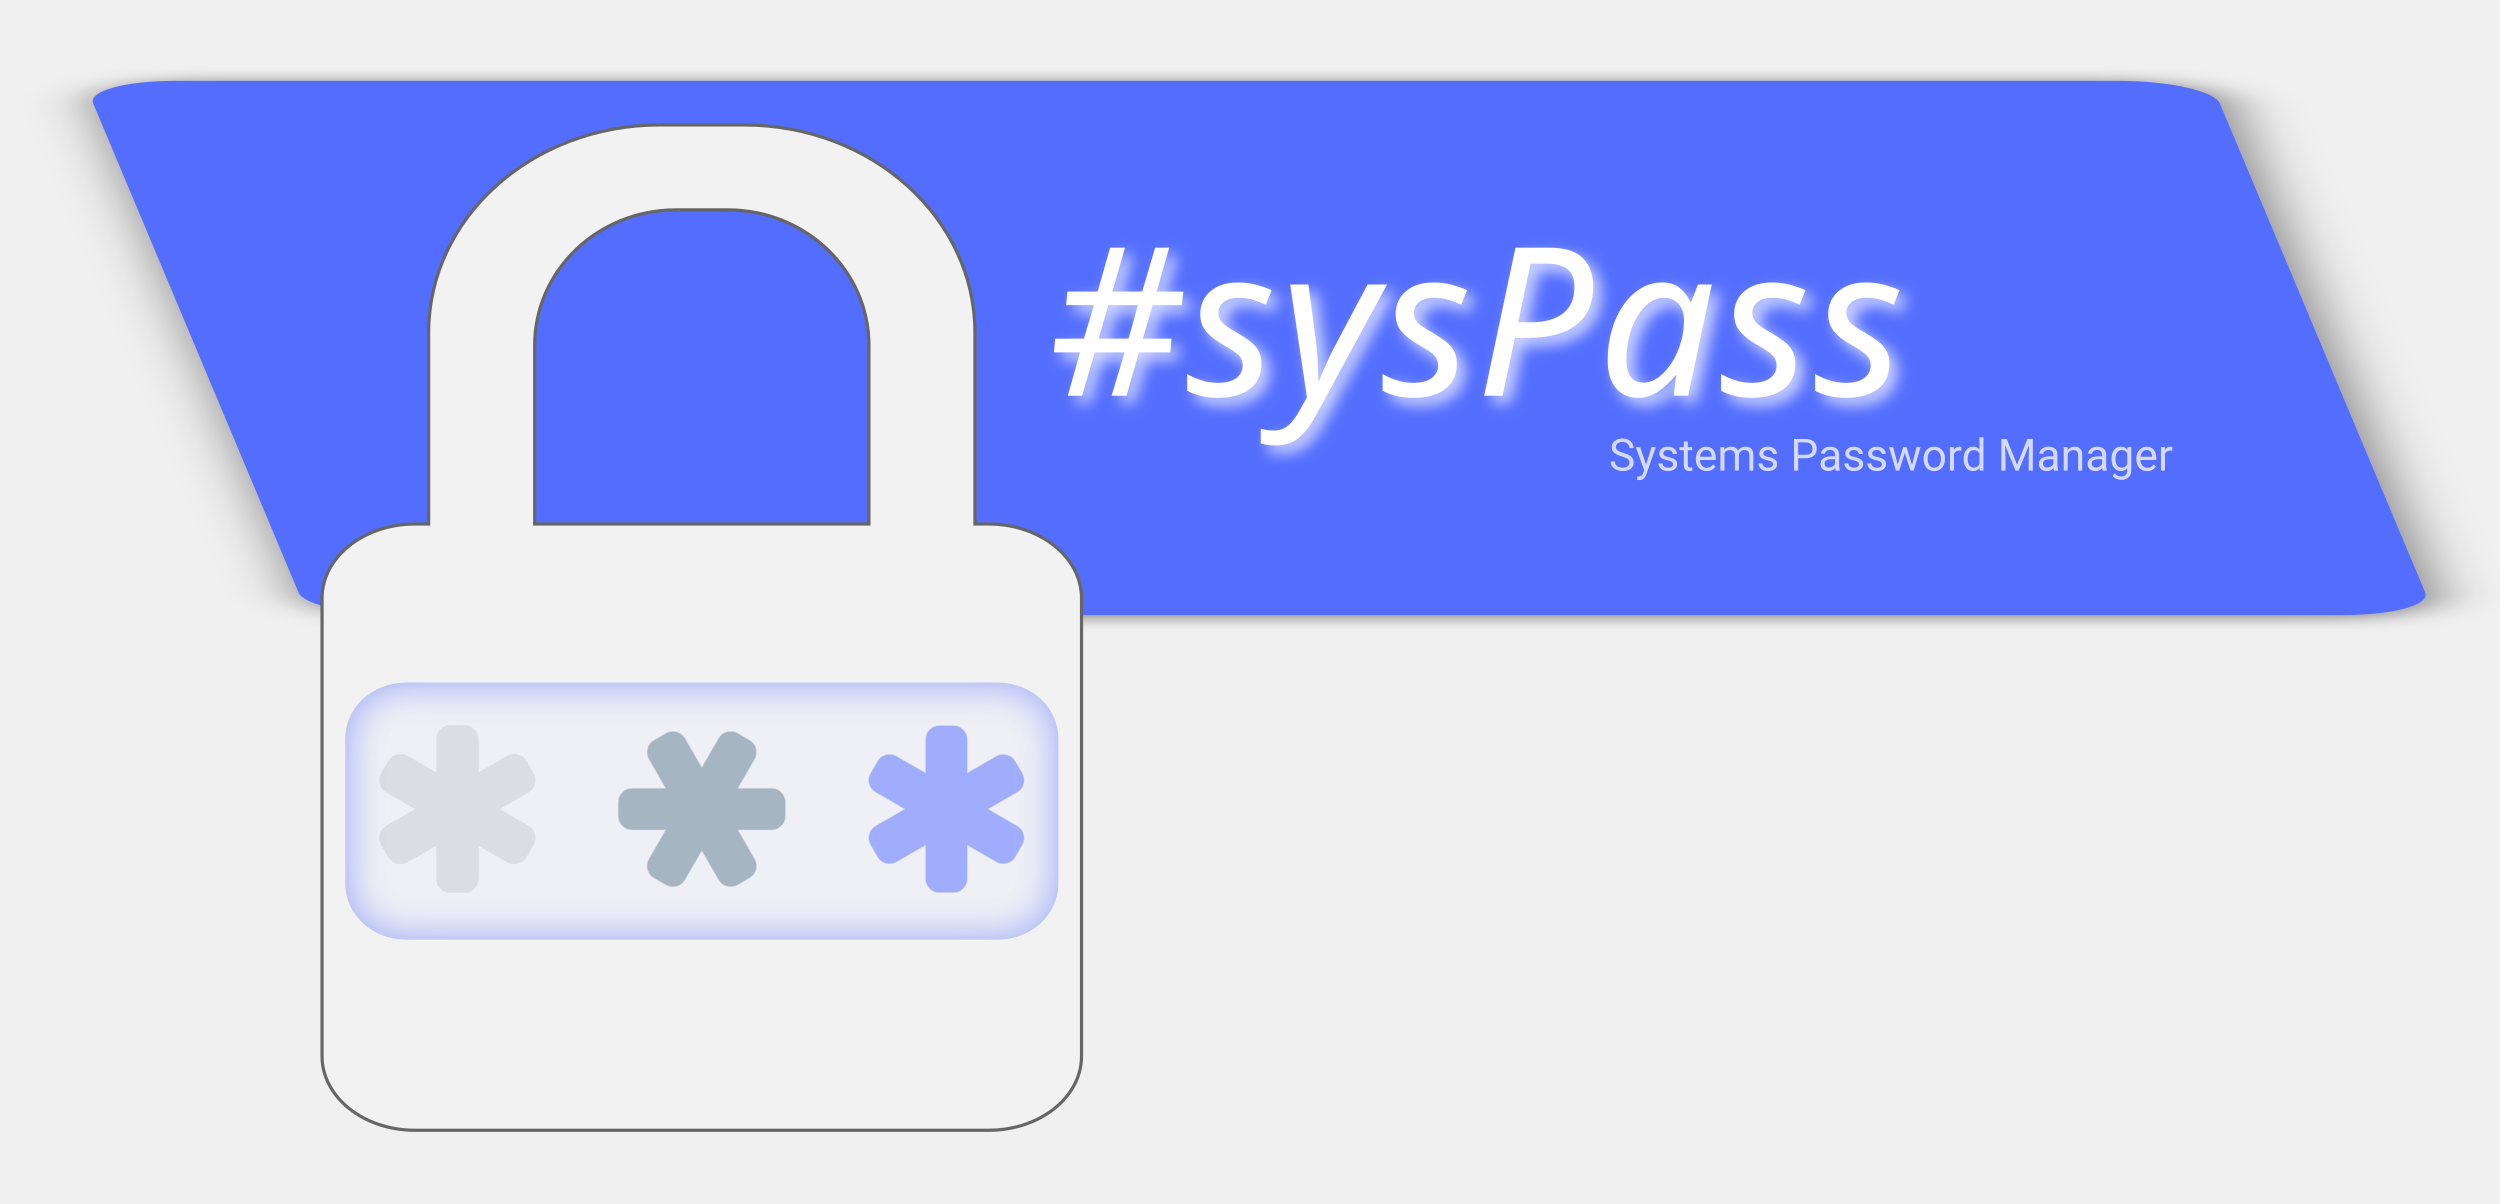
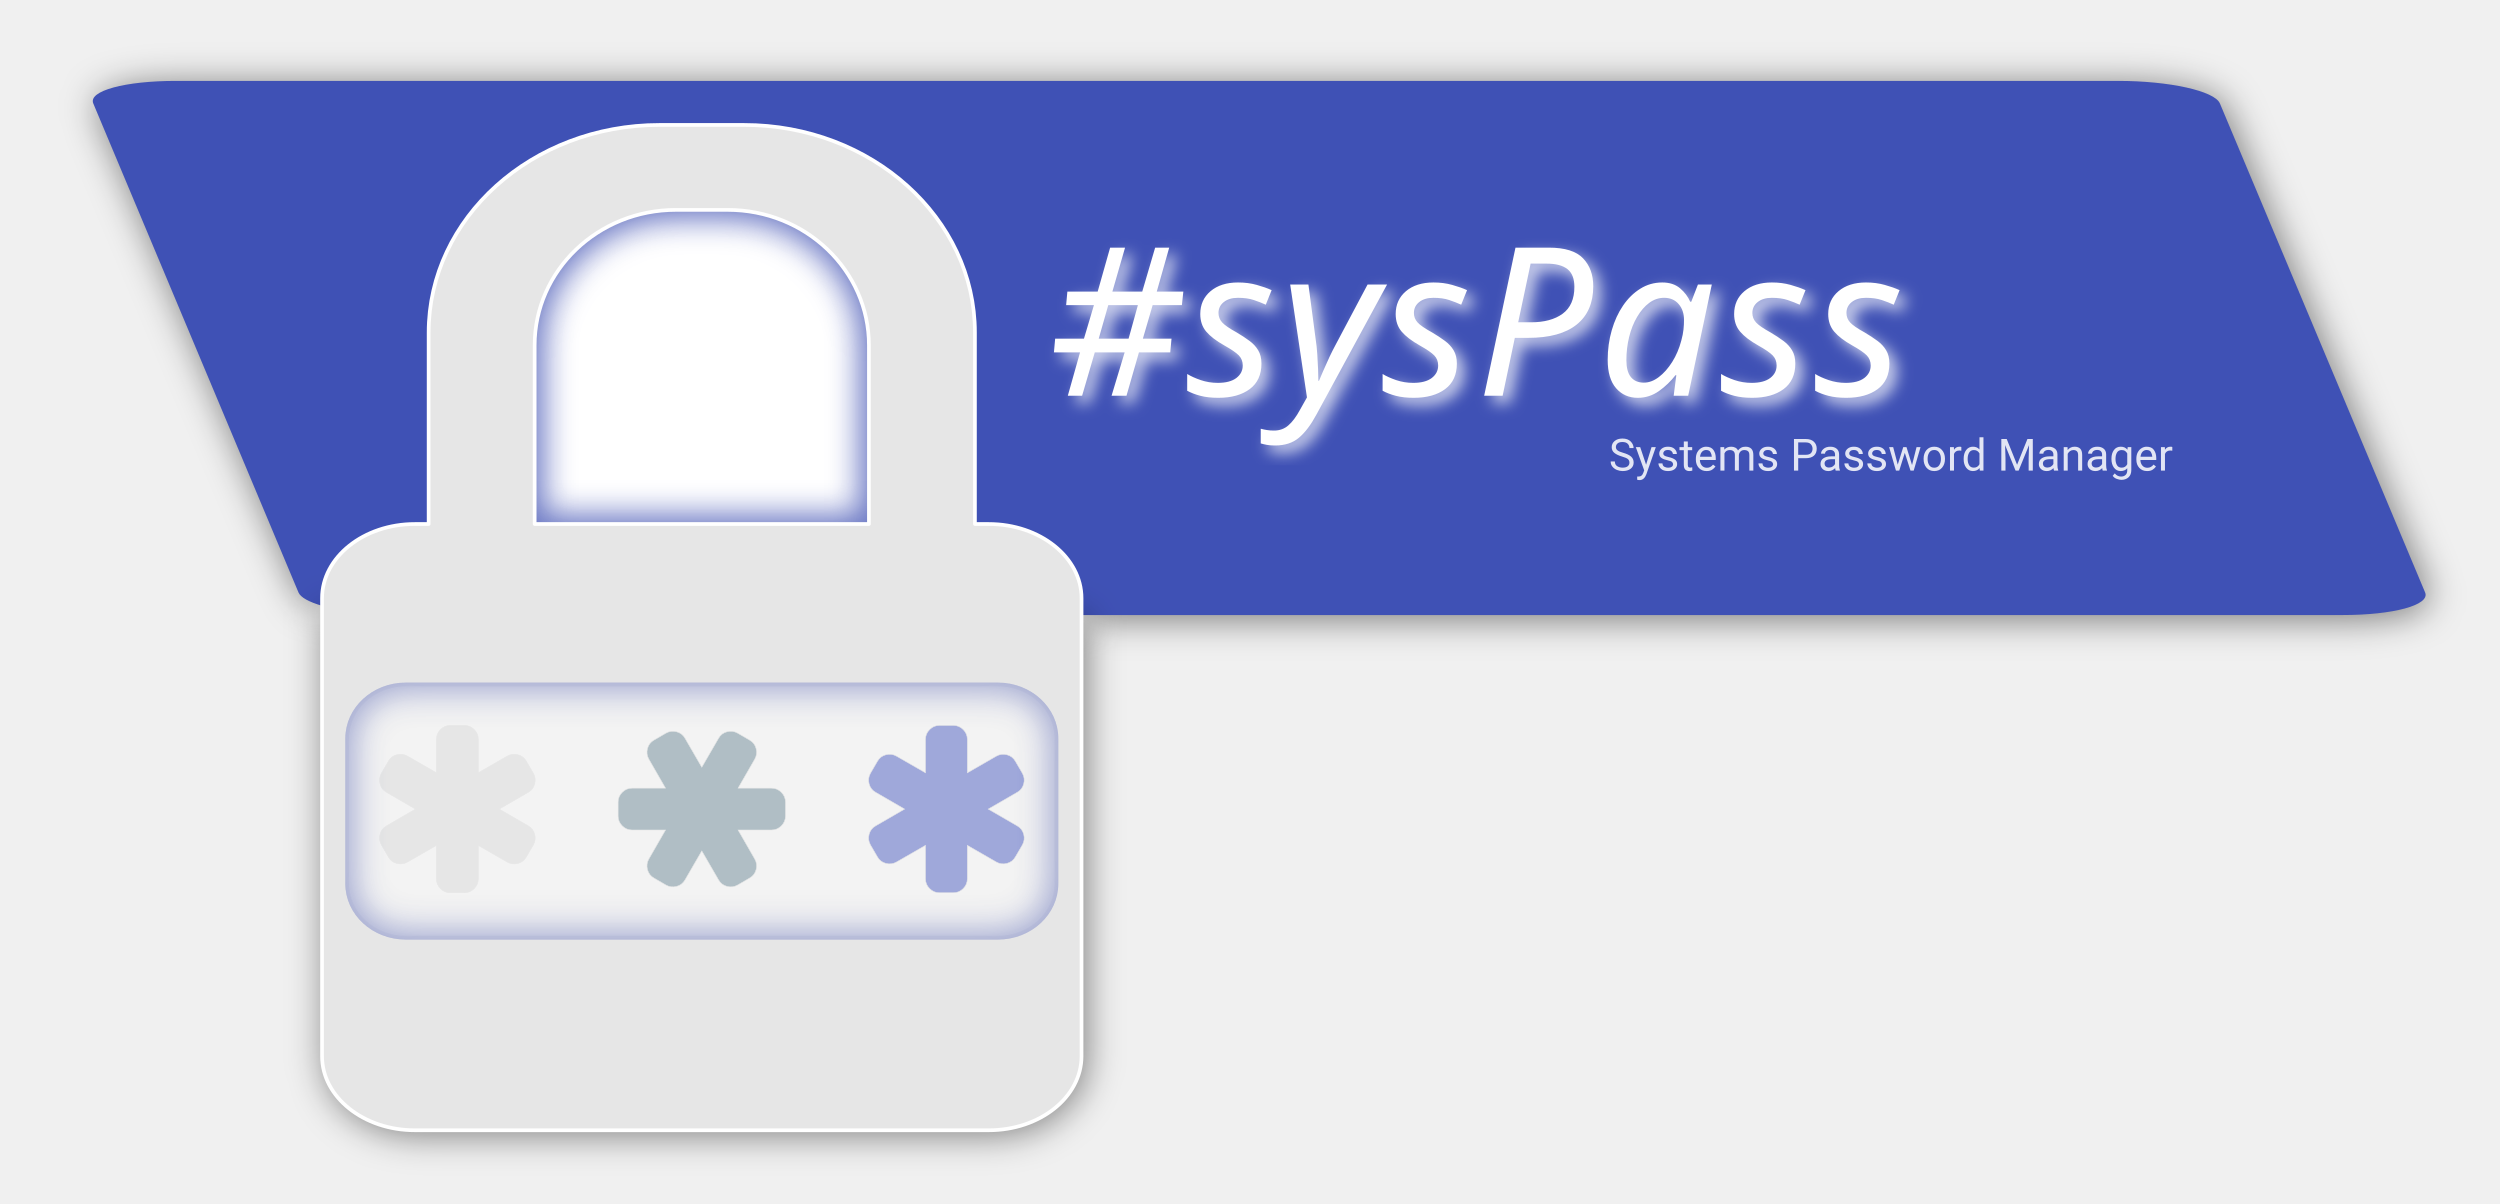
<svg xmlns="http://www.w3.org/2000/svg" xmlns:ns1="http://www.openswatchbook.org/uri/2009/osb" width="675" height="325" id="svg2985" version="1.1">
  <defs id="defs2987">
    <linearGradient id="linearGradient3841" ns1:paint="gradient">
      <stop style="stop-color:#607d8b;stop-opacity:1;" offset="0" id="stop3843" />
      <stop style="stop-color:#607d8b;stop-opacity:0;" offset="1" id="stop3845" />
    </linearGradient>
    <filter id="filter4485" color-interpolation-filters="sRGB">
      <feFlood flood-opacity="0.5" flood-color="rgb(0,0,0)" result="flood" id="feFlood4487" />
      <feComposite in="flood" in2="SourceGraphic" operator="in" result="composite1" id="feComposite4489" />
      <feGaussianBlur stdDeviation="5" result="blur" id="feGaussianBlur4491" />
      <feOffset dx="1" dy="1" result="offset" id="feOffset4493" />
      <feComposite in="SourceGraphic" in2="offset" operator="over" result="composite2" id="feComposite4495" />
    </filter>
    <filter color-interpolation-filters="sRGB" id="filter3878">
      <feGaussianBlur stdDeviation="5" result="result8" id="feGaussianBlur3880" />
      <feComposite result="result6" in="SourceGraphic" operator="in" in2="result8" id="feComposite3882" />
      <feComposite operator="in" result="result11" in2="result6" id="feComposite3884" />
-       <feFlood result="result10" in="result11" flood-opacity="0.75" flood-color="rgb(83,109,254)" id="feFlood3886" />
+       <feFlood result="result10" in="result11" flood-opacity="0.75" flood-color="rgb(63,81,181)" id="feFlood3886" />
      <feBlend mode="screen" in="result11" in2="result10" result="result12" id="feBlend3888" />
      <feComposite result="result2" operator="in" in2="SourceGraphic" in="result12" id="feComposite3890" />
    </filter>
    <filter id="filter3034-2" color-interpolation-filters="sRGB">
      <feFlood flood-opacity="0.751" flood-color="rgb(255,255,255)" result="flood" id="feFlood3036-2" />
      <feComposite in="flood" in2="SourceGraphic" operator="in" result="composite1" id="feComposite3038-6" />
      <feGaussianBlur stdDeviation="2" result="blur" id="feGaussianBlur3040-0" />
      <feOffset dx="2" dy="2" result="offset" id="feOffset3042-5" />
      <feComposite in="SourceGraphic" in2="offset" operator="over" result="composite2" id="feComposite3044-9" />
    </filter>
    <style type="text/css" id="style57">
    @font-face {
    font-family: 'Register';
    font-style: normal;
    font-weight: 400;
    src: url("register.eot");
    src: local('Register'),
    local('Register'),
    url("register.woff2") format('woff2'),
    url("register.ttf") format('truetype'),
    url('register.otf') format('otf');
    }
   </style>
  </defs>
  <g id="layer2" transform="translate(-2.516484,-106.5471)">
-     <rect style="fill:#536dfe;fill-opacity:1;fill-rule:evenodd;stroke:none;filter:url(#filter4485)" id="rect4164" width="346" height="354.045" x="143.165" y="63.008" rx="15" ry="15" transform="matrix(1.659519,0,0.1710385,0.4074057,-223.2359,102.7102)" />
-     <g id="g5235" transform="translate(-128,36)">
-       <g transform="matrix(0.8779626,0,0,0.8519073,217.4825,104.2788)" id="g4160" style="fill:#f2f2f2;stroke:#666666;overflow:visible">
-         <path id="path4152" transform="matrix(1.139001,0,0,1.173837,-247.7127,-122.4063)" d="m 308.594,104.281 c -34.427,0 -62.344,25.105 -62.344,56.062 l 0,51.688 -3.719,0 c -13.84,0 -25.062,8.983 -25.062,20.031 l 0,123.656 c 0,11.048 11.222,20 25.062,20 l 154.938,0 c 13.84,0 25.062,-8.952 25.062,-20 l 0,-123.656 c 0,-11.048 -11.222,-20.031 -25.062,-20.031 l -3.719,0 0,-51.688 c 0,-30.957 -27.918,-56.062 -62.344,-56.062 l -22.812,0 z m 4.406,22.938 14,0 c 21.065,0 38.125,16.365 38.125,36.562 l 0,48.25 -90.25,0 0,-48.25 c 0,-20.198 17.06,-36.562 38.125,-36.562 z" style="fill:#f2f2f2;stroke:#666666;stroke-width:0.865" />
-       </g>
-       <path style="fill:#cccccc;fill-opacity:1;stroke:#cccccc;stroke-width:0.144;stroke-miterlimit:4;stroke-dasharray:none" id="path3041" d="m 234.877,284.469 q -1.353,-0.765 -1.75,-2.28 -0.397,-1.515 0.368,-2.868 l 1.883,-3.236 q 0.765,-1.353 2.28,-1.75 1.515,-0.397 2.868,0.368 l 7.826,4.501 0,-9.032 q 0,-1.53 1.118,-2.648 1.118,-1.118 2.648,-1.118 l 3.766,0 q 1.53,0 2.648,1.118 1.118,1.118 1.118,2.648 l 0,9.032 7.826,-4.501 q 1.353,-0.765 2.868,-0.368 1.515,0.397 2.28,1.75 l 1.883,3.236 q 0.765,1.353 0.368,2.868 -0.397,1.515 -1.75,2.28 L 265.297,289 l 7.826,4.531 q 1.353,0.765 1.75,2.28 0.397,1.515 -0.368,2.868 l -1.883,3.236 q -0.765,1.353 -2.28,1.75 -1.515,0.397 -2.868,-0.368 l -7.826,-4.501 0,9.032 q 0,1.53 -1.118,2.648 -1.118,1.118 -2.648,1.118 l -3.766,0 q -1.53,0 -2.648,-1.118 -1.118,-1.118 -1.118,-2.648 l 0,-9.032 -7.826,4.501 q -1.353,0.765 -2.868,0.368 -1.515,-0.397 -2.28,-1.75 l -1.883,-3.236 q -0.765,-1.353 -0.368,-2.868 0.397,-1.515 1.75,-2.28 L 242.703,289 z" />
-       <path style="fill:#607d8b;fill-opacity:1;stroke:#cccccc;stroke-width:0.144;stroke-miterlimit:4;stroke-dasharray:none" id="path3041-6" d="m 315.469,308.123 q -0.765,1.353 -2.28,1.75 -1.515,0.397 -2.868,-0.368 l -3.236,-1.883 q -1.353,-0.765 -1.75,-2.28 -0.397,-1.515 0.368,-2.868 l 4.501,-7.826 -9.032,0 q -1.53,0 -2.648,-1.118 -1.118,-1.118 -1.118,-2.648 l 0,-3.766 q 0,-1.53 1.118,-2.648 1.118,-1.118 2.648,-1.118 l 9.032,0 -4.501,-7.826 q -0.765,-1.353 -0.368,-2.868 0.397,-1.515 1.75,-2.28 l 3.236,-1.883 q 1.353,-0.765 2.868,-0.368 1.515,0.397 2.28,1.75 l 4.531,7.826 4.531,-7.826 q 0.765,-1.353 2.28,-1.75 1.515,-0.397 2.868,0.368 l 3.236,1.883 q 1.353,0.765 1.75,2.28 0.397,1.515 -0.368,2.868 l -4.501,7.826 9.032,0 q 1.53,0 2.648,1.118 1.118,1.118 1.118,2.648 l 0,3.766 q 0,1.53 -1.118,2.648 -1.118,1.118 -2.648,1.118 l -9.032,0 4.501,7.826 q 0.765,1.353 0.368,2.868 -0.397,1.515 -1.75,2.28 l -3.236,1.883 q -1.353,0.765 -2.868,0.368 -1.515,-0.397 -2.28,-1.75 L 320,300.297 z" />
-       <path style="fill:#536dfe;fill-opacity:1;stroke:#cccccc;stroke-width:0.144;stroke-miterlimit:4;stroke-dasharray:none" id="path3041-1" d="m 366.924,284.469 q -1.353,-0.765 -1.75,-2.28 -0.397,-1.515 0.368,-2.868 l 1.883,-3.236 q 0.765,-1.353 2.28,-1.75 1.515,-0.397 2.868,0.368 l 7.826,4.501 0,-9.032 q 0,-1.53 1.118,-2.648 1.118,-1.118 2.648,-1.118 l 3.766,0 q 1.53,0 2.648,1.118 1.118,1.118 1.118,2.648 l 0,9.032 7.826,-4.501 q 1.353,-0.765 2.868,-0.368 1.515,0.397 2.28,1.75 l 1.883,3.236 q 0.765,1.353 0.368,2.868 -0.397,1.515 -1.75,2.28 L 397.345,289 l 7.826,4.531 q 1.353,0.765 1.75,2.28 0.397,1.515 -0.368,2.868 l -1.883,3.236 q -0.765,1.353 -2.28,1.75 -1.515,0.397 -2.868,-0.368 l -7.826,-4.501 0,9.032 q 0,1.53 -1.118,2.648 -1.118,1.118 -2.648,1.118 l -3.766,0 q -1.53,0 -2.648,-1.118 -1.118,-1.118 -1.118,-2.648 l 0,-9.032 -7.826,4.501 q -1.353,0.765 -2.868,0.368 -1.515,-0.397 -2.28,-1.75 l -1.883,-3.236 q -0.765,-1.353 -0.368,-2.868 0.397,-1.515 1.75,-2.28 L 374.75,289 z" />
-     </g>
-     <rect style="opacity:0.5;fill:#e6e6e6;fill-opacity:1;fill-rule:evenodd;stroke:#cccccc;stroke-width:1.012;stroke-linecap:round;stroke-linejoin:round;stroke-miterlimit:4;stroke-dasharray:none;stroke-dashoffset:0;stroke-opacity:1;filter:url(#filter3878)" id="rect3044" width="191.495" height="68.372" x="96.258" y="291.356" rx="15.806" ry="14.577" />
+     <path style="fill:#3f51b5;fill-opacity:1;fill-rule:evenodd;stroke:none;filter:url(#filter4485)" d="m 50.016,128.391 c -13.791,0 -23.734,2.708 -22.312,6.094 l 55.406,132.031 c 0.569,1.355 2.902,2.583 6.344,3.594 l 0,-2.062 c 0,-11.048 11.222,-20.031 25.062,-20.031 l 3.719,0 0,-51.688 c 0,-30.957 27.917,-56.062 62.344,-56.062 l 22.812,0 c 34.426,0 62.344,25.105 62.344,56.062 l 0,51.688 3.719,0 c 13.84,0 25.062,8.983 25.062,20.031 l 0,4.562 340.469,0 c 13.791,0 23.734,-2.708 22.312,-6.094 L 601.891,134.485 c -1.421,-3.386 -13.678,-6.094 -27.469,-6.094 l -524.406,0 z" id="path3862" />
+     <path style="fill:#3f51b5;fill-opacity:1;fill-rule:evenodd;stroke:none;filter:url(#filter4485)" d="m 294.516,272.61 -183.938,0 c -8.271,0 -15.967,-0.985 -21.125,-2.5 l 0,121.594 c 0,11.048 11.222,20 25.062,20 l 154.938,0 c 13.84,0 25.062,-8.952 25.062,-20 l 0,-119.094 z" id="path3860" />
+     <path style="fill:#ffffff;fill-opacity:1;fill-rule:evenodd;stroke:none;filter:url(#filter3878);opacity:1" d="m 184.985,163.203 c -21.065,0 -38.125,16.365 -38.125,36.562 l 0,48.25 90.25,0 0,-48.25 c 0,-20.198 -17.06,-36.562 -38.125,-36.562 l -14,0 z" id="rect4164" />
+     <path id="path4152" d="m 180.594,140.281 c -34.427,0 -62.344,25.105 -62.344,56.062 l 0,51.688 -3.719,0 c -13.84,0 -25.062,8.983 -25.062,20.031 l 0,123.656 c 0,11.048 11.222,20 25.062,20 l 154.938,0 c 13.84,0 25.062,-8.952 25.062,-20 l 0,-123.656 c 0,-11.048 -11.222,-20.031 -25.062,-20.031 l -3.719,0 0,-51.688 c 0,-30.957 -27.918,-56.062 -62.344,-56.062 l -22.812,0 z m 4.406,22.938 14,0 c 21.065,0 38.125,16.365 38.125,36.562 l 0,48.25 -90.25,0 0,-48.25 c 0,-20.198 17.06,-36.562 38.125,-36.562 z" style="fill:#e6e6e6;stroke:#ffffff;stroke-width:1;stroke-miterlimit:4;stroke-dasharray:none;stroke-linejoin:round;stroke-opacity:1" />
+     <path d="m 106.877,320.469 q -1.353,-0.765 -1.75,-2.28 -0.397,-1.515 0.368,-2.868 l 1.883,-3.236 q 0.765,-1.353 2.28,-1.75 1.515,-0.397 2.868,0.368 l 7.826,4.501 0,-9.032 q 0,-1.53 1.118,-2.648 1.118,-1.118 2.648,-1.118 l 3.766,0 q 1.53,0 2.648,1.118 1.118,1.118 1.118,2.648 l 0,9.032 7.826,-4.501 q 1.353,-0.765 2.868,-0.368 1.515,0.397 2.28,1.75 l 1.883,3.236 q 0.765,1.353 0.368,2.868 -0.397,1.515 -1.75,2.28 L 137.297,325 l 7.826,4.531 q 1.353,0.765 1.75,2.28 0.397,1.515 -0.368,2.868 l -1.883,3.236 q -0.765,1.353 -2.28,1.75 -1.515,0.397 -2.868,-0.368 l -7.826,-4.501 0,9.032 q 0,1.53 -1.118,2.648 -1.118,1.118 -2.648,1.118 l -3.766,0 q -1.53,0 -2.648,-1.118 -1.118,-1.118 -1.118,-2.648 l 0,-9.032 -7.826,4.501 q -1.353,0.765 -2.868,0.368 -1.515,-0.397 -2.28,-1.75 l -1.883,-3.236 q -0.765,-1.353 -0.368,-2.868 0.397,-1.515 1.75,-2.28 L 114.703,325 z" id="path3041" style="fill:#cccccc;fill-opacity:1;stroke:#cccccc;stroke-width:0.144;stroke-miterlimit:4;stroke-dasharray:none" />
+     <path d="m 187.469,344.123 q -0.765,1.353 -2.28,1.75 -1.515,0.397 -2.868,-0.368 l -3.236,-1.883 q -1.353,-0.765 -1.75,-2.28 -0.397,-1.515 0.368,-2.868 l 4.501,-7.826 -9.032,0 q -1.53,0 -2.648,-1.118 -1.118,-1.118 -1.118,-2.648 l 0,-3.766 q 0,-1.53 1.118,-2.648 1.118,-1.118 2.648,-1.118 l 9.032,0 -4.501,-7.826 q -0.765,-1.353 -0.368,-2.868 0.397,-1.515 1.75,-2.28 l 3.236,-1.883 q 1.353,-0.765 2.868,-0.368 1.515,0.397 2.28,1.75 l 4.531,7.826 4.531,-7.826 q 0.765,-1.353 2.28,-1.75 1.515,-0.397 2.868,0.368 l 3.236,1.883 q 1.353,0.765 1.75,2.28 0.397,1.515 -0.368,2.868 l -4.501,7.826 9.032,0 q 1.53,0 2.648,1.118 1.118,1.118 1.118,2.648 l 0,3.766 q 0,1.53 -1.118,2.648 -1.118,1.118 -2.648,1.118 l -9.032,0 4.501,7.826 q 0.765,1.353 0.368,2.868 -0.397,1.515 -1.75,2.28 l -3.236,1.883 q -1.353,0.765 -2.868,0.368 -1.515,-0.397 -2.28,-1.75 L 192,336.297 z" id="path3041-6" style="fill:#607d8b;fill-opacity:1;stroke:#cccccc;stroke-width:0.144;stroke-miterlimit:4;stroke-dasharray:none" />
+     <path d="m 238.924,320.469 q -1.353,-0.765 -1.75,-2.28 -0.397,-1.515 0.368,-2.868 l 1.883,-3.236 q 0.765,-1.353 2.28,-1.75 1.515,-0.397 2.868,0.368 l 7.826,4.501 0,-9.032 q 0,-1.53 1.118,-2.648 1.118,-1.118 2.648,-1.118 l 3.766,0 q 1.53,0 2.648,1.118 1.118,1.118 1.118,2.648 l 0,9.032 7.826,-4.501 q 1.353,-0.765 2.868,-0.368 1.515,0.397 2.28,1.75 l 1.883,3.236 q 0.765,1.353 0.368,2.868 -0.397,1.515 -1.75,2.28 L 269.345,325 l 7.826,4.531 q 1.353,0.765 1.75,2.28 0.397,1.515 -0.368,2.868 l -1.883,3.236 q -0.765,1.353 -2.28,1.75 -1.515,0.397 -2.868,-0.368 l -7.826,-4.501 0,9.032 q 0,1.53 -1.118,2.648 -1.118,1.118 -2.648,1.118 l -3.766,0 q -1.53,0 -2.648,-1.118 -1.118,-1.118 -1.118,-2.648 l 0,-9.032 -7.826,4.501 q -1.353,0.765 -2.868,0.368 -1.515,-0.397 -2.28,-1.75 l -1.883,-3.236 q -0.765,-1.353 -0.368,-2.868 0.397,-1.515 1.75,-2.28 L 246.75,325 z" id="path3041-1" style="fill:#3f51b5;fill-opacity:1;stroke:#cccccc;stroke-width:0.144;stroke-miterlimit:4;stroke-dasharray:none" />
+     <rect style="opacity:0.5;fill:#ffffff;fill-opacity:1;fill-rule:evenodd;stroke:#cccccc;stroke-width:1.012;stroke-linecap:round;stroke-linejoin:round;stroke-miterlimit:4;stroke-opacity:1;stroke-dasharray:none;stroke-dashoffset:0;filter:url(#filter3878)" id="rect3044" width="191.495" height="68.372" x="96.258" y="291.356" rx="15.806" ry="14.577" />
  </g>
  <g id="layer3" transform="translate(-2.516484,-106.5471)">
-     <text id="text4744" y="213.394" x="285.392" style="font-size:40px;font-style:normal;font-weight:normal;line-height:125%;letter-spacing:0px;word-spacing:0px;fill:#ffffff;fill-opacity:1;stroke:none;filter:url(#filter3034-2);font-family:'Register'" xml:space="preserve">
-       <tspan style="font-size:56px;font-style:italic;font-variant:normal;font-weight:normal;font-stretch:normal;letter-spacing:1.21px;fill:#ffffff;fill-opacity:1;font-family:Register;-inkscape-font-specification:'Register'" y="213.394" x="285.392" id="tspan4746">#sysPass</tspan>
-     </text>
-     <text xml:space="preserve" style="font-size:12px;font-style:normal;font-weight:normal;line-height:125%;letter-spacing:0px;word-spacing:0px;opacity:0.75;fill:#ffffff;fill-opacity:1;stroke:none;font-family:Sans;" x="436.928" y="233.61" id="text5277">
-       <tspan id="tspan5279" x="436.928" y="233.61" style="font-style:normal;font-variant:normal;font-weight:normal;font-stretch:normal;fill:#ffffff;fill-opacity:1;font-family:Roboto;-inkscape-font-specification:Roboto;">Systems Password Manager</tspan>
-     </text>
+     <g id="g3864">
+       <text xml:space="preserve" style="font-size:40px;font-style:normal;font-weight:normal;line-height:125%;letter-spacing:0px;word-spacing:0px;fill:#ffffff;fill-opacity:1;stroke:none;font-family:Register;filter:url(#filter3034-2)" x="285.392" y="213.394" id="text4744">
+         <tspan id="tspan4746" x="285.392" y="213.394" style="font-size:56px;font-style:italic;font-variant:normal;font-weight:normal;font-stretch:normal;letter-spacing:1.21px;fill:#ffffff;fill-opacity:1;font-family:Register;-inkscape-font-specification:Register Italic">#sysPass</tspan>
+       </text>
+       <text id="text5277" y="233.61" x="436.928" style="font-size:12px;font-style:normal;font-weight:normal;line-height:125%;letter-spacing:0px;word-spacing:0px;opacity:0.85;fill:#ffffff;fill-opacity:1;stroke:none;font-family:Sans" xml:space="preserve">
+         <tspan style="font-style:normal;font-variant:normal;font-weight:normal;font-stretch:normal;fill:#ffffff;fill-opacity:1;font-family:Roboto;-inkscape-font-specification:Roboto" y="233.61" x="436.928" id="tspan5279">Systems Password Manager</tspan>
+       </text>
+     </g>
  </g>
</svg>
